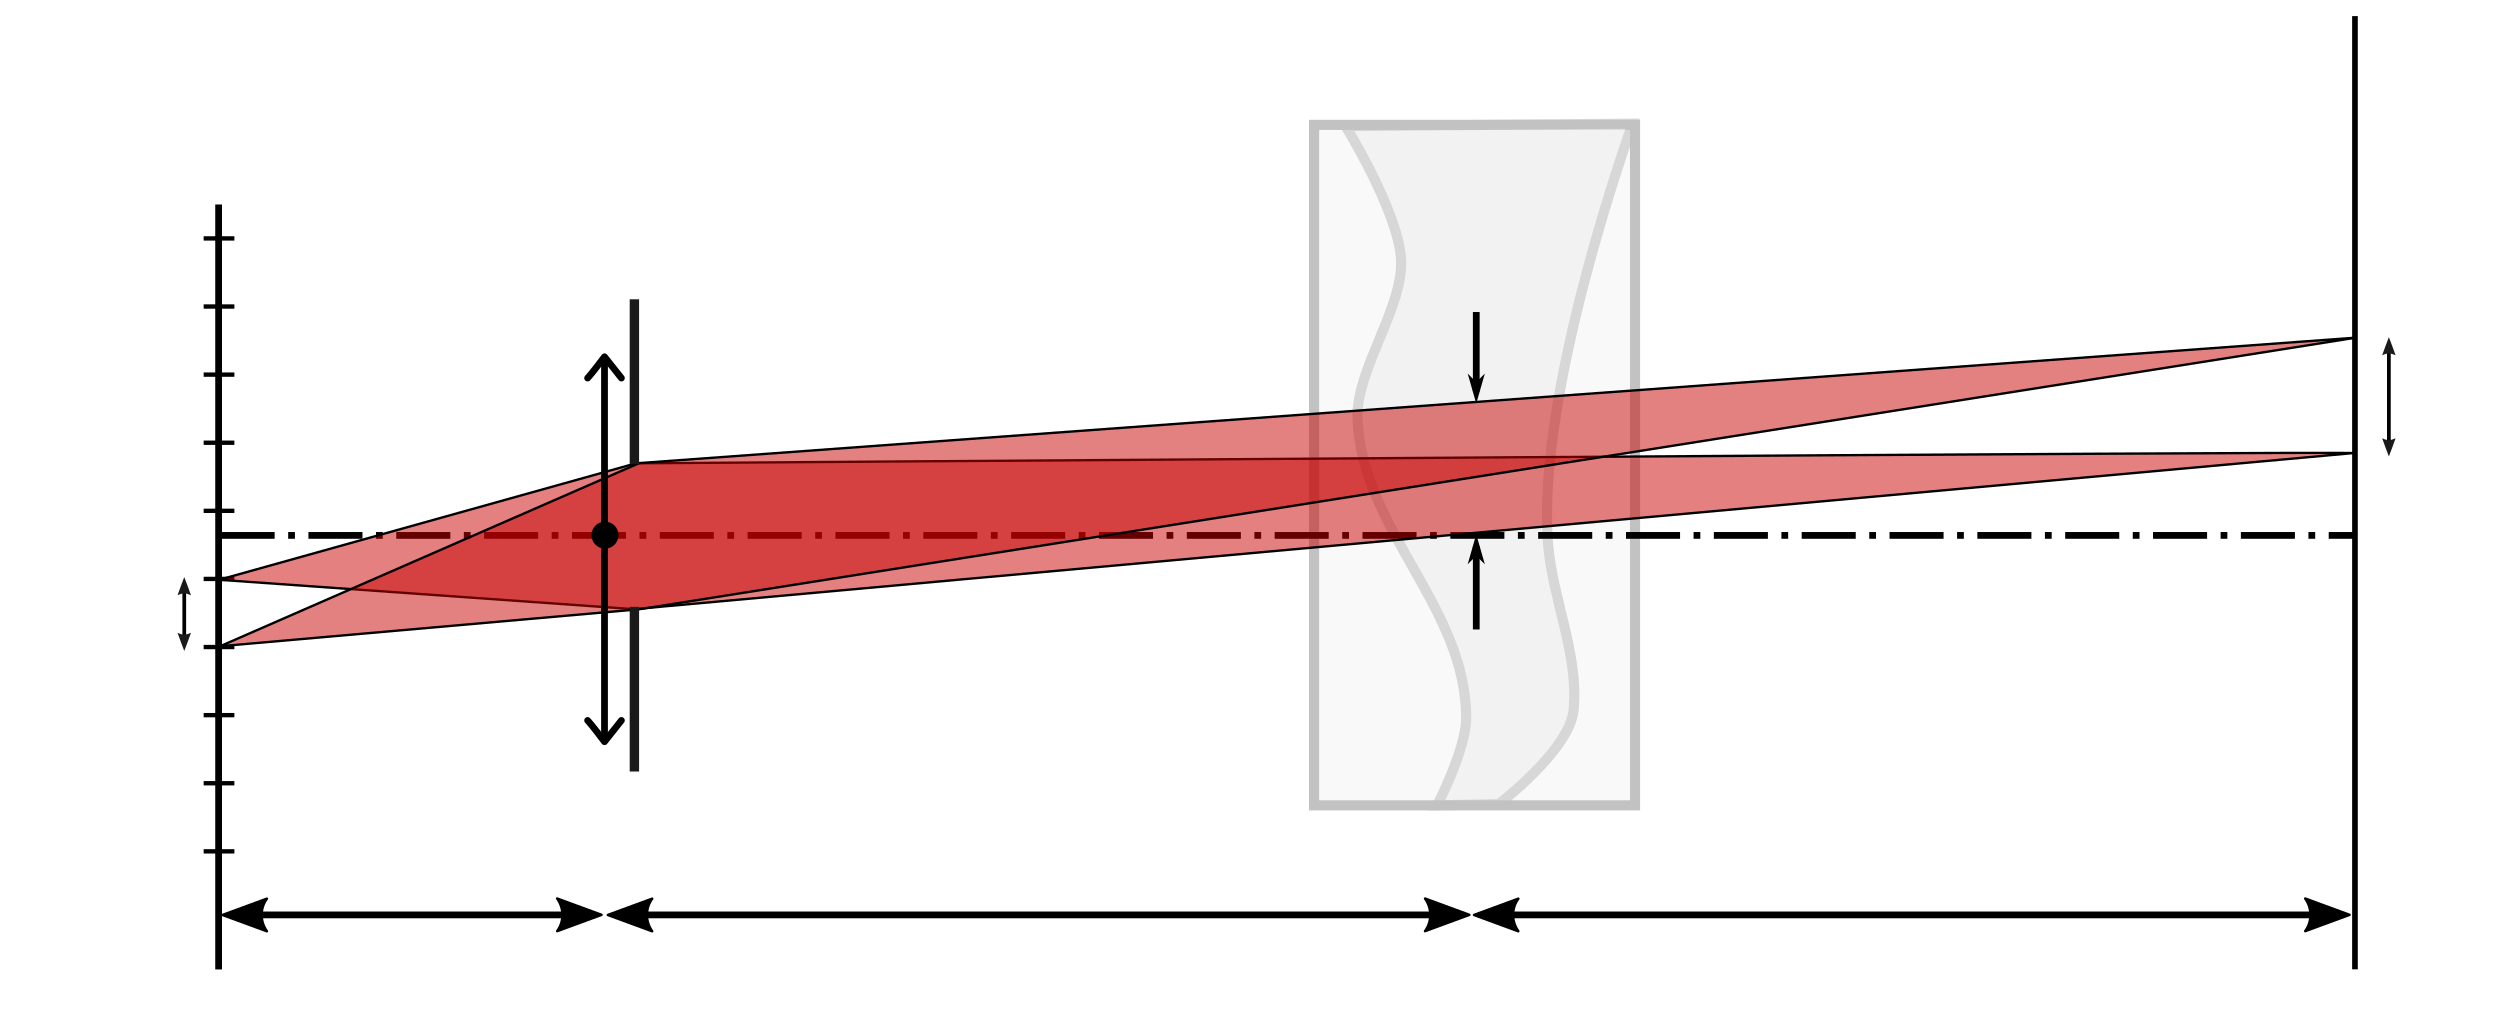
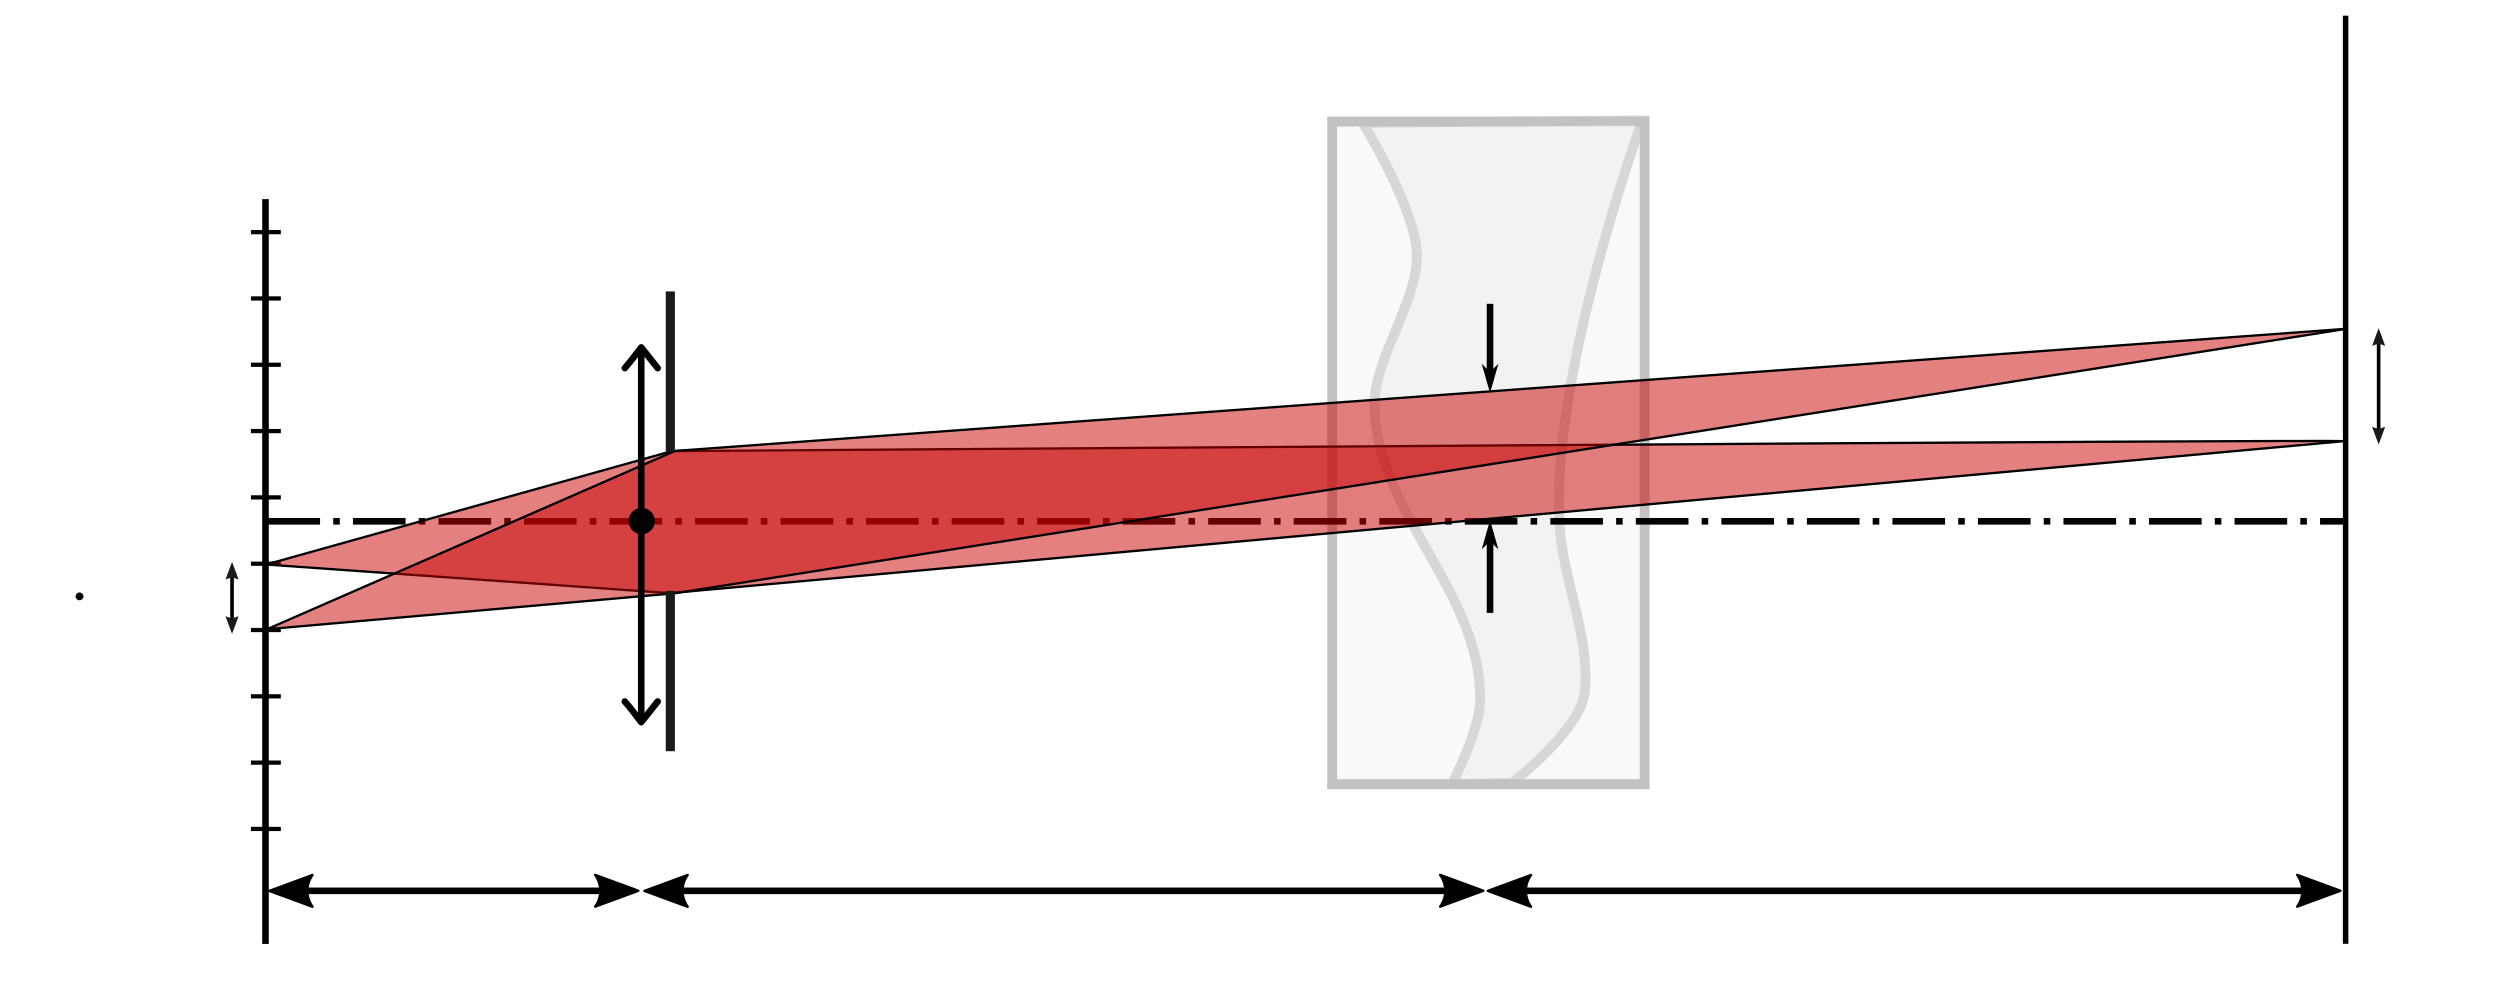
- <svg xmlns="http://www.w3.org/2000/svg" width="740" height="300" id="svg2" version="1.1">
+ <svg xmlns="http://www.w3.org/2000/svg" width="760" height="300" id="svg2" version="1.1">
  <defs id="defs4">
    <marker orient="auto" refY="0" refX="0" id="Arrow2Send" style="overflow:visible">
      <path id="path4338" style="font-size:12px;fill-rule:evenodd;stroke-width:0.625;stroke-linejoin:round" d="M 8.719,4.034 -2.207,0.016 8.719,-4.002 c -1.745,2.372 -1.735,5.617 -6e-7,8.035 z" transform="matrix(-0.3,0,0,-0.3,0.69,0)" />
    </marker>
    <marker orient="auto" refY="0" refX="0" id="Arrow1Send" style="overflow:visible">
      <path id="path4320" d="M 0,0 5,-5 -12.5,0 5,5 0,0 z" style="fill-rule:evenodd;stroke:#000000;stroke-width:1pt;marker-start:none" transform="matrix(-0.2,0,0,-0.2,-1.2,0)" />
    </marker>
    <marker orient="auto" refY="0" refX="0" id="Arrow1Sstart" style="overflow:visible">
      <path id="path4317" d="M 0,0 5,-5 -12.5,0 5,5 0,0 z" style="fill-rule:evenodd;stroke:#000000;stroke-width:1pt;marker-start:none" transform="matrix(0.2,0,0,0.2,1.2,0)" />
    </marker>
    <marker style="overflow:visible" id="marker6099-2" refX="0" refY="0" orient="auto">
      <path transform="scale(-0.6,-0.6)" d="M 8.719,4.034 -2.207,0.016 8.719,-4.002 c -1.745,2.372 -1.735,5.617 -6e-7,8.035 z" style="fill:#000000;fill-opacity:1;fill-rule:evenodd;stroke:#000000;stroke-width:0.625;stroke-linejoin:round;stroke-opacity:1" id="path6101-3" />
    </marker>
    <marker style="overflow:visible" id="Arrow2Mstart-9" refX="0" refY="0" orient="auto">
      <path transform="scale(0.6,0.6)" d="M 8.719,4.034 -2.207,0.016 8.719,-4.002 c -1.745,2.372 -1.735,5.617 -6e-7,8.035 z" style="fill:#000000;fill-opacity:1;fill-rule:evenodd;stroke:#000000;stroke-width:0.625;stroke-linejoin:round;stroke-opacity:1" id="path4371-5" />
    </marker>
    <marker style="overflow:visible" id="marker6099-4" refX="0" refY="0" orient="auto">
      <path transform="scale(-0.6,-0.6)" d="M 8.719,4.034 -2.207,0.016 8.719,-4.002 c -1.745,2.372 -1.735,5.617 -6e-7,8.035 z" style="fill:#000000;fill-opacity:1;fill-rule:evenodd;stroke:#000000;stroke-width:0.625;stroke-linejoin:round;stroke-opacity:1" id="path6101-6" />
    </marker>
    <marker style="overflow:visible" id="Arrow2Mstart-3" refX="0" refY="0" orient="auto">
      <path transform="scale(0.6,0.6)" d="M 8.719,4.034 -2.207,0.016 8.719,-4.002 c -1.745,2.372 -1.735,5.617 -6e-7,8.035 z" style="fill:#000000;fill-opacity:1;fill-rule:evenodd;stroke:#000000;stroke-width:0.625;stroke-linejoin:round;stroke-opacity:1" id="path4371-0" />
    </marker>
    <marker style="overflow:visible" id="Arrow2Mend" refX="0" refY="0" orient="auto">
      <path transform="scale(-0.6,-0.6)" d="M 8.719,4.034 -2.207,0.016 8.719,-4.002 c -1.745,2.372 -1.735,5.617 -6e-7,8.035 z" style="fill:#ff0000;fill-opacity:1;fill-rule:evenodd;stroke:#ff0000;stroke-width:0.625;stroke-linejoin:round;stroke-opacity:1" id="path4374" />
    </marker>
    <marker style="overflow:visible" id="TriangleOutM" refX="0" refY="0" orient="auto">
      <path transform="scale(0.4,0.4)" style="fill:#ff0000;fill-opacity:1;fill-rule:evenodd;stroke:#ff0000;stroke-width:1pt;stroke-opacity:1" d="m 5.77,0 -8.65,5 0,-10 8.65,5 z" id="path4492" />
    </marker>
    <marker style="overflow:visible" id="Arrow2Lstart" refX="0" refY="0" orient="auto">
      <path transform="matrix(1.1,0,0,1.1,1.1,0)" d="M 8.719,4.034 -2.207,0.016 8.719,-4.002 c -1.745,2.372 -1.735,5.617 -6e-7,8.035 z" style="fill:#000000;fill-opacity:1;fill-rule:evenodd;stroke:#000000;stroke-width:0.625;stroke-linejoin:round;stroke-opacity:1" id="path4365" />
    </marker>
    <marker orient="auto" refY="0" refX="0" id="marker5809" style="overflow:visible">
      <path id="path5811" style="fill:#000000;fill-opacity:1;fill-rule:evenodd;stroke:#000000;stroke-width:0.625;stroke-linejoin:round;stroke-opacity:1" d="M 8.719,4.034 -2.207,0.016 8.719,-4.002 c -1.745,2.372 -1.735,5.617 -6e-7,8.035 z" transform="matrix(-1.1,0,0,-1.1,-1.1,0)" />
    </marker>
    <marker style="overflow:visible" id="marker5855" refX="0" refY="0" orient="auto">
      <path transform="scale(-0.6,-0.6)" d="M 8.719,4.034 -2.207,0.016 8.719,-4.002 c -1.745,2.372 -1.735,5.617 -6e-7,8.035 z" style="fill:#000000;fill-opacity:1;fill-rule:evenodd;stroke:#000000;stroke-width:0.625;stroke-linejoin:round;stroke-opacity:1" id="path5857" />
    </marker>
    <marker style="overflow:visible" id="marker5907" refX="0" refY="0" orient="auto">
      <path transform="scale(0.4,0.4)" style="fill:#000000;fill-opacity:1;fill-rule:evenodd;stroke:#000000;stroke-width:1pt;stroke-opacity:1" d="m 5.77,0 -8.65,5 0,-10 8.65,5 z" id="path5909" />
    </marker>
    <marker style="overflow:visible" id="Arrow2Mstart" refX="0" refY="0" orient="auto">
      <path transform="scale(0.6,0.6)" d="M 8.719,4.034 -2.207,0.016 8.719,-4.002 c -1.745,2.372 -1.735,5.617 -6e-7,8.035 z" style="fill:#000000;fill-opacity:1;fill-rule:evenodd;stroke:#000000;stroke-width:0.625;stroke-linejoin:round;stroke-opacity:1" id="path4371" />
    </marker>
    <marker style="overflow:visible" id="marker6099" refX="0" refY="0" orient="auto">
      <path transform="scale(-0.6,-0.6)" d="M 8.719,4.034 -2.207,0.016 8.719,-4.002 c -1.745,2.372 -1.735,5.617 -6e-7,8.035 z" style="fill:#000000;fill-opacity:1;fill-rule:evenodd;stroke:#000000;stroke-width:0.625;stroke-linejoin:round;stroke-opacity:1" id="path6101" />
    </marker>
    <marker style="overflow:visible" id="marker8138" refX="0" refY="0" orient="auto">
      <path transform="scale(0.6,0.6)" d="M 8.719,4.034 -2.207,0.016 8.719,-4.002 c -1.745,2.372 -1.735,5.617 -6e-7,8.035 z" style="fill:#000000;fill-opacity:1;fill-rule:evenodd;stroke:#000000;stroke-width:0.625;stroke-linejoin:round;stroke-opacity:1" id="path8140" />
    </marker>
    <marker style="overflow:visible" id="marker8232" refX="0" refY="0" orient="auto">
      <path transform="scale(-0.6,-0.6)" d="M 8.719,4.034 -2.207,0.016 8.719,-4.002 c -1.745,2.372 -1.735,5.617 -6e-7,8.035 z" style="fill:#000000;fill-opacity:1;fill-rule:evenodd;stroke:#000000;stroke-width:0.625;stroke-linejoin:round;stroke-opacity:1" id="path8234" />
    </marker>
    <marker style="overflow:visible" id="Arrow2Sstart" refX="0" refY="0" orient="auto">
      <path transform="matrix(0.3,0,0,0.3,-0.69,0)" d="M 8.719,4.034 -2.207,0.016 8.719,-4.002 c -1.745,2.372 -1.735,5.617 -6e-7,8.035 z" style="fill:#000000;fill-opacity:1;fill-rule:evenodd;stroke:#000000;stroke-width:0.625;stroke-linejoin:round;stroke-opacity:1" id="path4377" />
    </marker>
    <marker style="overflow:visible" id="Arrow2Mstart-2" refX="0" refY="0" orient="auto">
      <path transform="scale(0.6,0.6)" d="M 8.719,4.034 -2.207,0.016 8.719,-4.002 c -1.745,2.372 -1.735,5.617 -6e-7,8.035 z" style="fill:#000000;fill-opacity:1;fill-rule:evenodd;stroke:#000000;stroke-width:0.625;stroke-linejoin:round;stroke-opacity:1" id="path4371-4" />
    </marker>
    <marker style="overflow:visible" id="marker6099-0" refX="0" refY="0" orient="auto">
      <path transform="scale(-0.6,-0.6)" d="M 8.719,4.034 -2.207,0.016 8.719,-4.002 c -1.745,2.372 -1.735,5.617 -6e-7,8.035 z" style="fill:#000000;fill-opacity:1;fill-rule:evenodd;stroke:#000000;stroke-width:0.625;stroke-linejoin:round;stroke-opacity:1" id="path6101-66" />
    </marker>
    <marker orient="auto" refY="0" refX="0" id="Arrow1Sstart-1" style="overflow:visible">
      <path id="path4317-7" d="M 0,0 5,-5 -12.5,0 5,5 0,0 z" style="fill-rule:evenodd;stroke:#000000;stroke-width:1pt;marker-start:none" transform="matrix(0.2,0,0,0.2,1.2,0)" />
    </marker>
  </defs>
  <g id="layer1" transform="translate(0,-752.3622)">
-     <g id="g3297" style="opacity:0.24" transform="translate(-8,22)">
+     <g id="g3297" style="opacity:0.24" transform="translate(8,22)">
      <rect y="767.32" x="396.972" height="201.429" width="95" id="rect4189" style="fill:#e6e6e6;stroke:#000000;stroke-width:3;stroke-miterlimit:4;stroke-opacity:1;stroke-dasharray:none;stroke-dashoffset:0" />
      <path id="path4187" d="m 406.258,767.673 c 0,0 15.386,24.938 16.429,39.009 1.064,14.359 -13.262,32.81 -12.857,47.203 0.93,33.095 32.425,56.221 32.143,89.328 -0.076,8.977 -8.571,25.533 -8.571,25.533 l 18.214,-0.355 c 0,0 20.875,-15.918 22.143,-27.661 1.728,-16 -6.134,-32.943 -7.5,-48.979 -3.853,-45.231 25,-124.788 25,-124.788 z" style="opacity:0.623;fill:#b3b3b3;fill-rule:evenodd;stroke:#000000;stroke-width:3;stroke-linecap:butt;stroke-linejoin:miter;stroke-miterlimit:4;stroke-opacity:1;stroke-dasharray:none" />
    </g>
-     <path style="fill:none;stroke:#000000;stroke-width:2;stroke-linecap:butt;stroke-linejoin:miter;stroke-miterlimit:4;stroke-opacity:1;stroke-dasharray:16, 4, 2, 4;stroke-dashoffset:0" d="m 65.298,910.842 632.335,0" id="path4165" />
-     <path style="fill:none;stroke:#000000;stroke-width:2;stroke-linecap:butt;stroke-linejoin:miter;stroke-miterlimit:4;stroke-opacity:1;stroke-dasharray:none" d="m 64.711,812.891 0,226.428" id="path4167" />
-     <path style="fill:none;stroke:#000000;stroke-width:1.671;stroke-linecap:butt;stroke-linejoin:miter;stroke-miterlimit:4;stroke-opacity:1;stroke-dasharray:none" d="m 697.069,757.128 0,282.15" id="path4171" />
-     <path style="fill:none;stroke:#000000;stroke-width:2;stroke-linecap:butt;stroke-linejoin:miter;stroke-miterlimit:4;stroke-opacity:1;stroke-dasharray:none;marker-start:url(#Arrow2Mstart);marker-end:url(#marker6099)" d="m 438.963,1023.174 253.849,0" id="path4173" />
-     <flowRoot xml:space="preserve" id="flowRoot4191-3" style="font-size:40px;font-style:normal;font-weight:normal;line-height:125%;letter-spacing:0px;word-spacing:0px;fill:#000000;fill-opacity:1;stroke:none;font-family:sans-serif" transform="translate(116.031,422.055)">
+     <path style="fill:none;stroke:#000000;stroke-width:2;stroke-linecap:butt;stroke-linejoin:miter;stroke-miterlimit:4;stroke-opacity:1;stroke-dasharray:16, 4, 2, 4;stroke-dashoffset:0" d="m 81.298,910.842 632.335,0" id="path4165" />
+     <path style="fill:none;stroke:#000000;stroke-width:2;stroke-linecap:butt;stroke-linejoin:miter;stroke-miterlimit:4;stroke-opacity:1;stroke-dasharray:none" d="m 80.711,812.891 0,226.428" id="path4167" />
+     <path style="fill:none;stroke:#000000;stroke-width:1.671;stroke-linecap:butt;stroke-linejoin:miter;stroke-miterlimit:4;stroke-opacity:1;stroke-dasharray:none" d="m 713.069,757.128 0,282.15" id="path4171" />
+     <path style="fill:none;stroke:#000000;stroke-width:2;stroke-linecap:butt;stroke-linejoin:miter;stroke-miterlimit:4;stroke-opacity:1;stroke-dasharray:none;marker-start:url(#Arrow2Mstart);marker-end:url(#marker6099)" d="m 454.963,1023.174 253.849,0" id="path4173" />
+     <flowRoot xml:space="preserve" id="flowRoot4191-3" style="font-size:40px;font-style:normal;font-weight:normal;line-height:125%;letter-spacing:0px;word-spacing:0px;fill:#000000;fill-opacity:1;stroke:none;font-family:sans-serif" transform="translate(132.031,422.055)">
      <flowRegion id="flowRegion4193-1">
        <rect id="rect4195-3" width="40.406" height="52.528" x="1.01" y="599.814" />
      </flowRegion>
      <flowPara id="flowPara4197-1" style="font-size:25px">z</flowPara>
    </flowRoot>
-     <flowRoot xml:space="preserve" id="flowRoot4191-4" style="font-size:40px;font-style:normal;font-weight:normal;line-height:125%;letter-spacing:0px;word-spacing:0px;fill:#000000;fill-opacity:1;stroke:none;font-family:sans-serif" transform="translate(287.0054,423.3096)">
+     <flowRoot xml:space="preserve" id="flowRoot4191-4" style="font-size:40px;font-style:normal;font-weight:normal;line-height:125%;letter-spacing:0px;word-spacing:0px;fill:#000000;fill-opacity:1;stroke:none;font-family:sans-serif" transform="translate(303.0054,423.3096)">
      <flowRegion id="flowRegion4193-6">
        <rect id="rect4195-7" width="123.239" height="48.487" x="1.01" y="599.814" />
      </flowRegion>
      <flowPara id="flowPara4197-4" style="font-size:25px">m</flowPara>
    </flowRoot>
-     <flowRoot xml:space="preserve" id="flowRoot4191-0" style="font-size:40px;font-style:normal;font-weight:normal;line-height:125%;letter-spacing:0px;word-spacing:0px;fill:#000000;fill-opacity:1;stroke:none;font-family:sans-serif" transform="translate(551.0336,422.8249)">
+     <flowRoot xml:space="preserve" id="flowRoot4191-0" style="font-size:40px;font-style:normal;font-weight:normal;line-height:125%;letter-spacing:0px;word-spacing:0px;fill:#000000;fill-opacity:1;stroke:none;font-family:sans-serif" transform="translate(567.0336,422.8249)">
      <flowRegion id="flowRegion4193-8">
        <rect id="rect4195-39" width="40.406" height="52.528" x="1.01" y="599.814" />
      </flowRegion>
      <flowPara id="flowPara4197-46" style="font-size:25px">l</flowPara>
    </flowRoot>
-     <flowRoot xml:space="preserve" id="flowRoot4191-9-1" style="font-size:40px;font-style:normal;font-weight:normal;line-height:125%;letter-spacing:0px;word-spacing:0px;fill:#000000;fill-opacity:1;stroke:none;font-family:sans-serif" transform="translate(149.6895,268.4246)">
+     <flowRoot xml:space="preserve" id="flowRoot4191-9-1" style="font-size:40px;font-style:normal;font-weight:normal;line-height:125%;letter-spacing:0px;word-spacing:0px;fill:#000000;fill-opacity:1;stroke:none;font-family:sans-serif" transform="translate(165.6895,268.4246)">
      <flowRegion id="flowRegion4193-3-8">
        <rect id="rect4195-78-0" width="40.406" height="52.528" x="1.01" y="599.814" />
      </flowRegion>
      <flowPara id="flowPara4197-05-2" style="font-size:25px">O</flowPara>
    </flowRoot>
-     <path style="fill:none;stroke:#000000;stroke-width:2;stroke-linecap:butt;stroke-linejoin:miter;stroke-miterlimit:4;stroke-opacity:1;stroke-dasharray:none;marker-start:url(#Arrow2Mstart-3);marker-end:url(#marker6099-4)" d="m 182.58,1023.174 249.699,0" id="path4173-5" />
-     <path style="fill:none;stroke:#000000;stroke-width:2;stroke-linecap:butt;stroke-linejoin:miter;stroke-miterlimit:4;stroke-opacity:1;stroke-dasharray:none;marker-start:url(#Arrow2Mstart-9);marker-end:url(#marker6099-2)" d="m 68.536,1023.174 106.86,0" id="path4173-2" />
-     <path style="fill:none;stroke:#000000;stroke-width:2;stroke-linecap:round;stroke-linejoin:round;stroke-miterlimit:4;stroke-opacity:1;stroke-dasharray:none" d="m 173.935,864.269 c 1.01,-1.01 5,-6.298 5,-6.298 l 5,6.298" id="path8478" />
-     <path style="fill:none;stroke:#000000;stroke-width:2;stroke-linecap:round;stroke-linejoin:round;stroke-miterlimit:4;stroke-opacity:1;stroke-dasharray:none" d="m 173.935,965.613 c 1.01,1.01 5,6.298 5,6.298 l 5,-6.298" id="path8478-2" />
-     <flowRoot xml:space="preserve" id="flowRoot4191-9-4" style="font-size:40px;font-style:normal;font-weight:normal;line-height:125%;letter-spacing:0px;word-spacing:0px;fill:#000000;fill-opacity:1;stroke:none;font-family:sans-serif" transform="matrix(0,-1,1,0,98.52251,1029.557)">
+     <path style="fill:none;stroke:#000000;stroke-width:2;stroke-linecap:butt;stroke-linejoin:miter;stroke-miterlimit:4;stroke-opacity:1;stroke-dasharray:none;marker-start:url(#Arrow2Mstart-3);marker-end:url(#marker6099-4)" d="m 198.58,1023.174 249.699,0" id="path4173-5" />
+     <path style="fill:none;stroke:#000000;stroke-width:2;stroke-linecap:butt;stroke-linejoin:miter;stroke-miterlimit:4;stroke-opacity:1;stroke-dasharray:none;marker-start:url(#Arrow2Mstart-9);marker-end:url(#marker6099-2)" d="m 84.536,1023.174 106.86,0" id="path4173-2" />
+     <path style="fill:none;stroke:#000000;stroke-width:2;stroke-linecap:round;stroke-linejoin:round;stroke-miterlimit:4;stroke-opacity:1;stroke-dasharray:none" d="m 189.935,864.269 c 1.01,-1.01 5,-6.298 5,-6.298 l 5,6.298" id="path8478" />
+     <path style="fill:none;stroke:#000000;stroke-width:2;stroke-linecap:round;stroke-linejoin:round;stroke-miterlimit:4;stroke-opacity:1;stroke-dasharray:none" d="m 189.935,965.613 c 1.01,1.01 5,6.298 5,6.298 l 5,-6.298" id="path8478-2" />
+     <flowRoot xml:space="preserve" id="flowRoot4191-9-4" style="font-size:40px;font-style:normal;font-weight:normal;line-height:125%;letter-spacing:0px;word-spacing:0px;fill:#000000;fill-opacity:1;stroke:none;font-family:sans-serif" transform="matrix(0,-1,1,0,114.5225,1029.557)">
      <flowRegion id="flowRegion4193-3-5">
        <rect id="rect4195-78-2" width="156.069" height="37.123" x="1.01" y="599.814" />
      </flowRegion>
      <flowPara id="flowPara4197-05-21" style="font-size:25px">mouchetis</flowPara>
    </flowRoot>
-     <flowRoot xml:space="preserve" id="flowRoot4191-9-3" style="font-size:40px;font-style:normal;font-weight:normal;line-height:125%;letter-spacing:0px;word-spacing:0px;fill:#000000;fill-opacity:1;stroke:none;font-family:sans-serif" transform="translate(80.88267,178.7985)">
+     <flowRoot xml:space="preserve" id="flowRoot4191-9-3" style="font-size:40px;font-style:normal;font-weight:normal;line-height:125%;letter-spacing:0px;word-spacing:0px;fill:#000000;fill-opacity:1;stroke:none;font-family:sans-serif" transform="translate(96.88267,178.7985)">
      <flowRegion id="flowRegion4193-3-83">
        <rect id="rect4195-78-4" width="106.066" height="29.294" x="1.01" y="599.814" />
      </flowRegion>
      <flowPara id="flowPara4197-05-7" style="font-size:25px">Caméra</flowPara>
    </flowRoot>
-     <path style="fill:none;stroke:#000000;stroke-width:1.289;stroke-linecap:butt;stroke-linejoin:miter;stroke-miterlimit:4;stroke-opacity:1;stroke-dasharray:none" d="m 60.281,943.886 9.092,0" id="path4182" />
-     <path style="fill:none;stroke:#000000;stroke-width:1.289;stroke-linecap:butt;stroke-linejoin:miter;stroke-miterlimit:4;stroke-opacity:1;stroke-dasharray:none" d="m 60.281,964.045 9.092,0" id="path4182-1" />
-     <path style="fill:none;stroke:#000000;stroke-width:1.289;stroke-linecap:butt;stroke-linejoin:miter;stroke-miterlimit:4;stroke-opacity:1;stroke-dasharray:none" d="m 60.281,984.203 9.092,0" id="path4182-15" />
-     <path style="fill:none;stroke:#000000;stroke-width:1.289;stroke-linecap:butt;stroke-linejoin:miter;stroke-miterlimit:4;stroke-opacity:1;stroke-dasharray:none" d="m 60.281,1004.362 9.092,0" id="path4182-3" />
-     <path style="fill:none;stroke:#000000;stroke-width:1.289;stroke-linecap:butt;stroke-linejoin:miter;stroke-miterlimit:4;stroke-opacity:1;stroke-dasharray:none" d="m 60.281,923.727 9.092,0" id="path4182-0" />
-     <path style="fill:none;stroke:#000000;stroke-width:1.289;stroke-linecap:butt;stroke-linejoin:miter;stroke-miterlimit:4;stroke-opacity:1;stroke-dasharray:none" d="m 60.281,903.569 9.092,0" id="path4182-9" />
-     <path style="fill:none;stroke:#000000;stroke-width:1.289;stroke-linecap:butt;stroke-linejoin:miter;stroke-miterlimit:4;stroke-opacity:1;stroke-dasharray:none" d="m 60.281,883.41 9.092,0" id="path4182-07" />
-     <path style="fill:none;stroke:#000000;stroke-width:1.289;stroke-linecap:butt;stroke-linejoin:miter;stroke-miterlimit:4;stroke-opacity:1;stroke-dasharray:none" d="m 60.281,863.251 9.092,0" id="path4182-2" />
-     <path style="fill:none;stroke:#000000;stroke-width:1.289;stroke-linecap:butt;stroke-linejoin:miter;stroke-miterlimit:4;stroke-opacity:1;stroke-dasharray:none" d="m 60.281,843.092 9.092,0" id="path4182-5" />
-     <path style="fill:none;stroke:#000000;stroke-width:1.289;stroke-linecap:butt;stroke-linejoin:miter;stroke-miterlimit:4;stroke-opacity:1;stroke-dasharray:none" d="m 60.281,822.934 9.092,0" id="path4182-99" />
-     <path style="fill:#c90000;fill-opacity:0.498;stroke:#000000;stroke-width:0.7;stroke-linecap:butt;stroke-linejoin:miter;stroke-miterlimit:4;stroke-opacity:1;stroke-dasharray:none" d="M 64.857,923.976 188.222,889.504 c 0,0 515.921,-3.714 508.064,-2.999 -7.857,0.714 -508.701,46.176 -508.701,46.176 z" id="path4278" />
-     <path style="fill:#c80000;fill-opacity:0.498;stroke:#000000;stroke-width:0.7;stroke-linecap:butt;stroke-linejoin:miter;stroke-miterlimit:4;stroke-opacity:1;stroke-dasharray:none" d="M 65.15,943.648 189.223,889.434 697.396,852.304 189.187,932.705 z" id="path4298" />
-     <rect style="fill:#1a1a1a;stroke-width:2;stroke-miterlimit:4;stroke-dasharray:none" id="rect4258" width="2.778" height="48.74" x="186.391" y="931.992" />
-     <rect style="fill:#1a1a1a;stroke-width:2;stroke-miterlimit:4;stroke-dasharray:none" id="rect4258-0" width="2.778" height="48.74" x="186.391" y="840.952" />
-     <circle d="m 194.674,887.153 c 0,2.209 -1.791,4 -4,4 -2.209,0 -4,-1.791 -4,-4 0,-2.209 1.791,-4 4,-4 2.209,0 4,1.791 4,4 z" style="fill:#000000;stroke:none" id="path8495" cx="190.674" cy="887.153" r="4" transform="translate(-11.59793,23.61204)" />
-     <path style="fill:none;stroke:#000000;stroke-width:2;stroke-linecap:butt;stroke-linejoin:miter;stroke-miterlimit:4;stroke-opacity:1;stroke-dasharray:none" d="m 178.935,858.605 0,112.143" id="path4169" />
-     <path style="fill:none;stroke:#000000;stroke-width:2;stroke-linecap:butt;stroke-linejoin:miter;stroke-miterlimit:4;stroke-opacity:1;stroke-dasharray:none;marker-start:url(#Arrow1Sstart)" d="m 436.972,868.25 0,-23.527" id="path4173-26" />
-     <path style="fill:none;stroke:#000000;stroke-width:2;stroke-linecap:butt;stroke-linejoin:miter;stroke-miterlimit:4;stroke-opacity:1;stroke-dasharray:none;marker-start:url(#Arrow1Sstart)" d="m 436.972,914.074 0,24.61" id="path4173-26-4" />
-     <flowRoot xml:space="preserve" id="flowRoot4191-4-9" style="font-size:40px;font-style:normal;font-weight:normal;line-height:125%;letter-spacing:0px;word-spacing:0px;fill:#000000;fill-opacity:1;stroke:none;font-family:sans-serif" transform="translate(441.3132,232.1474)">
+     <path style="fill:none;stroke:#000000;stroke-width:1.289;stroke-linecap:butt;stroke-linejoin:miter;stroke-miterlimit:4;stroke-opacity:1;stroke-dasharray:none" d="m 76.281,943.886 9.092,0" id="path4182" />
+     <path style="fill:none;stroke:#000000;stroke-width:1.289;stroke-linecap:butt;stroke-linejoin:miter;stroke-miterlimit:4;stroke-opacity:1;stroke-dasharray:none" d="m 76.281,964.045 9.092,0" id="path4182-1" />
+     <path style="fill:none;stroke:#000000;stroke-width:1.289;stroke-linecap:butt;stroke-linejoin:miter;stroke-miterlimit:4;stroke-opacity:1;stroke-dasharray:none" d="m 76.281,984.203 9.092,0" id="path4182-15" />
+     <path style="fill:none;stroke:#000000;stroke-width:1.289;stroke-linecap:butt;stroke-linejoin:miter;stroke-miterlimit:4;stroke-opacity:1;stroke-dasharray:none" d="m 76.281,1004.362 9.092,0" id="path4182-3" />
+     <path style="fill:none;stroke:#000000;stroke-width:1.289;stroke-linecap:butt;stroke-linejoin:miter;stroke-miterlimit:4;stroke-opacity:1;stroke-dasharray:none" d="m 76.281,923.727 9.092,0" id="path4182-0" />
+     <path style="fill:none;stroke:#000000;stroke-width:1.289;stroke-linecap:butt;stroke-linejoin:miter;stroke-miterlimit:4;stroke-opacity:1;stroke-dasharray:none" d="m 76.281,903.569 9.092,0" id="path4182-9" />
+     <path style="fill:none;stroke:#000000;stroke-width:1.289;stroke-linecap:butt;stroke-linejoin:miter;stroke-miterlimit:4;stroke-opacity:1;stroke-dasharray:none" d="m 76.281,883.41 9.092,0" id="path4182-07" />
+     <path style="fill:none;stroke:#000000;stroke-width:1.289;stroke-linecap:butt;stroke-linejoin:miter;stroke-miterlimit:4;stroke-opacity:1;stroke-dasharray:none" d="m 76.281,863.251 9.092,0" id="path4182-2" />
+     <path style="fill:none;stroke:#000000;stroke-width:1.289;stroke-linecap:butt;stroke-linejoin:miter;stroke-miterlimit:4;stroke-opacity:1;stroke-dasharray:none" d="m 76.281,843.092 9.092,0" id="path4182-5" />
+     <path style="fill:none;stroke:#000000;stroke-width:1.289;stroke-linecap:butt;stroke-linejoin:miter;stroke-miterlimit:4;stroke-opacity:1;stroke-dasharray:none" d="m 76.281,822.934 9.092,0" id="path4182-99" />
+     <path style="fill:#c90000;fill-opacity:0.498;stroke:#000000;stroke-width:0.7;stroke-linecap:butt;stroke-linejoin:miter;stroke-miterlimit:4;stroke-opacity:1;stroke-dasharray:none" d="M 80.857,923.976 204.222,889.504 c 0,0 515.921,-3.714 508.064,-2.999 -7.857,0.714 -508.701,46.176 -508.701,46.176 z" id="path4278" />
+     <path style="fill:#c80000;fill-opacity:0.498;stroke:#000000;stroke-width:0.7;stroke-linecap:butt;stroke-linejoin:miter;stroke-miterlimit:4;stroke-opacity:1;stroke-dasharray:none" d="M 81.15,943.648 205.223,889.434 713.396,852.304 205.187,932.705 z" id="path4298" />
+     <rect style="fill:#1a1a1a;stroke-width:2;stroke-miterlimit:4;stroke-dasharray:none" id="rect4258" width="2.778" height="48.74" x="202.391" y="931.992" />
+     <rect style="fill:#1a1a1a;stroke-width:2;stroke-miterlimit:4;stroke-dasharray:none" id="rect4258-0" width="2.778" height="48.74" x="202.391" y="840.952" />
+     <circle d="m 194.674,887.153 c 0,2.209 -1.791,4 -4,4 -2.209,0 -4,-1.791 -4,-4 0,-2.209 1.791,-4 4,-4 2.209,0 4,1.791 4,4 z" style="fill:#000000;stroke:none" id="path8495" cx="190.674" cy="887.153" r="4" transform="translate(4.402071,23.61204)" />
+     <path style="fill:none;stroke:#000000;stroke-width:2;stroke-linecap:butt;stroke-linejoin:miter;stroke-miterlimit:4;stroke-opacity:1;stroke-dasharray:none" d="m 194.935,858.605 0,112.143" id="path4169" />
+     <path style="fill:none;stroke:#000000;stroke-width:2;stroke-linecap:butt;stroke-linejoin:miter;stroke-miterlimit:4;stroke-opacity:1;stroke-dasharray:none;marker-start:url(#Arrow1Sstart)" d="m 452.972,868.25 0,-23.527" id="path4173-26" />
+     <path style="fill:none;stroke:#000000;stroke-width:2;stroke-linecap:butt;stroke-linejoin:miter;stroke-miterlimit:4;stroke-opacity:1;stroke-dasharray:none;marker-start:url(#Arrow1Sstart)" d="m 452.972,914.074 0,24.61" id="path4173-26-4" />
+     <flowRoot xml:space="preserve" id="flowRoot4191-4-9" style="font-size:40px;font-style:normal;font-weight:normal;line-height:125%;letter-spacing:0px;word-spacing:0px;fill:#000000;fill-opacity:1;stroke:none;font-family:sans-serif" transform="translate(457.3132,232.1474)">
      <flowRegion id="flowRegion4193-6-5">
        <rect id="rect4195-7-8" width="123.239" height="48.487" x="1.01" y="599.814" />
      </flowRegion>
      <flowPara id="flowPara4197-4-8" style="font-size:20px;baseline-shift:sub">δ</flowPara>
    </flowRoot>
-     <flowRoot xml:space="preserve" id="flowRoot4191-4-9-1" style="font-size:40px;font-style:normal;font-weight:normal;line-height:125%;letter-spacing:0px;word-spacing:0px;fill:#000000;fill-opacity:1;stroke:none;font-family:sans-serif" transform="translate(6.733081,315.8259)">
+     <flowRoot xml:space="preserve" id="flowRoot4191-4-9-1" style="font-size:40px;font-style:normal;font-weight:normal;line-height:125%;letter-spacing:0px;word-spacing:0px;fill:#000000;fill-opacity:1;stroke:none;font-family:sans-serif" transform="translate(24.62712,315.8259)">
      <flowRegion id="flowRegion4193-6-5-6">
        <rect id="rect4195-7-8-1" width="123.239" height="48.487" x="1.01" y="599.814" />
      </flowRegion>
-       <flowPara id="flowPara4197-4-8-5" style="font-size:25px">pix<flowSpan style="font-size:65.001%;baseline-shift:sub" id="flowSpan4339-8-4" />
-       </flowPara>
+       <flowPara id="flowPara4197-4-8-5" style="font-size:25px">pix</flowPara>
    </flowRoot>
-     <g id="g19426">
+     <g id="g19426" transform="translate(16,0)">
      <path id="path9374" d="m 54.541,924.943 0,17.789" style="fill:none;stroke:#000000;stroke-width:1.1;stroke-linecap:butt;stroke-linejoin:miter;stroke-miterlimit:4;stroke-opacity:1;stroke-dasharray:none;marker-start:none;marker-end:none" />
      <path id="path18722-3" d="m 53.532,925.842 c -0.537,1.464 -0.976,2.681 -0.976,2.705 2.69e-4,0.024 0.156,-0.035 0.346,-0.131 0.492,-0.249 1.038,-0.373 1.635,-0.373 0.617,0 0.967,0.078 1.552,0.344 0.24,0.109 0.437,0.18 0.437,0.157 0.003,-0.081 -1.952,-5.363 -1.985,-5.363 -0.018,0 -0.473,1.197 -1.01,2.661 z" style="fill:#1a1a1a;fill-opacity:1;stroke:none" />
      <path id="path18722-3-2" d="m 53.532,942.387 c -0.537,-1.464 -0.976,-2.681 -0.976,-2.705 2.69e-4,-0.024 0.156,0.035 0.346,0.131 0.492,0.249 1.038,0.373 1.635,0.373 0.617,0 0.967,-0.078 1.552,-0.344 0.24,-0.109 0.437,-0.18 0.437,-0.157 0.003,0.081 -1.952,5.363 -1.985,5.363 -0.018,0 -0.473,-1.197 -1.01,-2.661 z" style="fill:#1a1a1a;fill-opacity:1;stroke:none" />
    </g>
-     <g id="g19461">
+     <g id="g19461" transform="translate(16,0)">
      <path id="path9374-1" d="m 707.107,853.914 0,31.458" style="fill:none;stroke:#000000;stroke-width:1.1;stroke-linecap:butt;stroke-linejoin:miter;stroke-miterlimit:4;stroke-opacity:1;stroke-dasharray:none;marker-start:none;marker-end:none" />
      <path id="path18722-3-1" d="m 706.097,854.812 c -0.537,1.464 -0.976,2.681 -0.976,2.705 2.7e-4,0.024 0.156,-0.035 0.346,-0.131 0.492,-0.249 1.038,-0.373 1.635,-0.373 0.617,0 0.967,0.078 1.552,0.344 0.24,0.109 0.437,0.18 0.437,0.157 0.003,-0.081 -1.952,-5.363 -1.985,-5.363 -0.018,0 -0.473,1.197 -1.01,2.661 z" style="fill:#1a1a1a;fill-opacity:1;stroke:none" />
      <path id="path18722-3-2-5" d="m 706.097,884.805 c -0.537,-1.464 -0.976,-2.681 -0.976,-2.705 2.7e-4,-0.024 0.156,0.035 0.346,0.131 0.492,0.249 1.038,0.373 1.635,0.373 0.617,0 0.967,-0.078 1.552,-0.344 0.24,-0.109 0.437,-0.18 0.437,-0.157 0.003,0.081 -1.952,5.363 -1.985,5.363 -0.018,0 -0.473,-1.197 -1.01,-2.661 z" style="fill:#1a1a1a;fill-opacity:1;stroke:none" />
    </g>
    <flowRoot xml:space="preserve" id="flowRoot4191-4-9-5" style="font-size:40px;font-style:normal;font-weight:normal;line-height:125%;letter-spacing:0px;word-spacing:0px;fill:#000000;fill-opacity:1;stroke:none;font-family:sans-serif" transform="translate(709.718,255.4401)">
      <flowRegion id="flowRegion4193-6-5-4">
        <rect id="rect4195-7-8-0" width="123.239" height="48.487" x="1.01" y="599.814" />
      </flowRegion>
      <flowPara id="flowPara4197-4-8-6" style="font-size:25px">
        <flowSpan style="font-size:65.001%;baseline-shift:sub" id="flowSpan4339-8-8" />
      </flowPara>
    </flowRoot>
-     <flowRoot xml:space="preserve" id="flowRoot19499" style="font-size:10px;font-style:normal;font-weight:normal;line-height:125%;letter-spacing:0px;word-spacing:0px;fill:#000000;fill-opacity:1;stroke:none;font-family:Sans" transform="translate(-14.72951,753.0743)">
+     <flowRoot xml:space="preserve" id="flowRoot19499" style="font-size:10px;font-style:normal;font-weight:normal;line-height:125%;letter-spacing:0px;word-spacing:0px;fill:#000000;fill-opacity:1;stroke:none;font-family:Sans" transform="translate(1.270485,753.0743)">
      <flowRegion id="flowRegion19501">
        <rect id="rect19503" width="28.979" height="37.576" x="725.357" y="101.786" />
      </flowRegion>
      <flowPara id="flowPara19505" style="font-size:20px">δ<flowSpan style="font-size:20px;baseline-shift:sub" id="flowSpan19507">b</flowSpan>
      </flowPara>
    </flowRoot>
+     <path style="fill:#000000;fill-rule:evenodd;stroke:none" id="path3277" d="m -54.801,198.227 a 8.586,8.586 0 1 1 -17.173,0 8.586,8.586 0 1 1 17.173,0 z" transform="matrix(0.1384765,0,0,0.1384765,32.95262,906.2104)" />
+     <flowRoot xml:space="preserve" id="flowRoot4191-4-9-1-1" style="font-size:40px;font-style:normal;font-weight:normal;line-height:125%;letter-spacing:0px;word-spacing:0px;fill:#000000;fill-opacity:1;stroke:none;font-family:sans-serif" transform="translate(2.077016,318.0415)">
+       <flowRegion id="flowRegion4193-6-5-6-5">
+         <rect id="rect4195-7-8-1-5" width="123.239" height="48.487" x="1.01" y="599.814" />
+       </flowRegion>
+       <flowPara id="flowPara4197-4-8-5-6" style="font-size:25px">N</flowPara>
+     </flowRoot>
  </g>
</svg>
